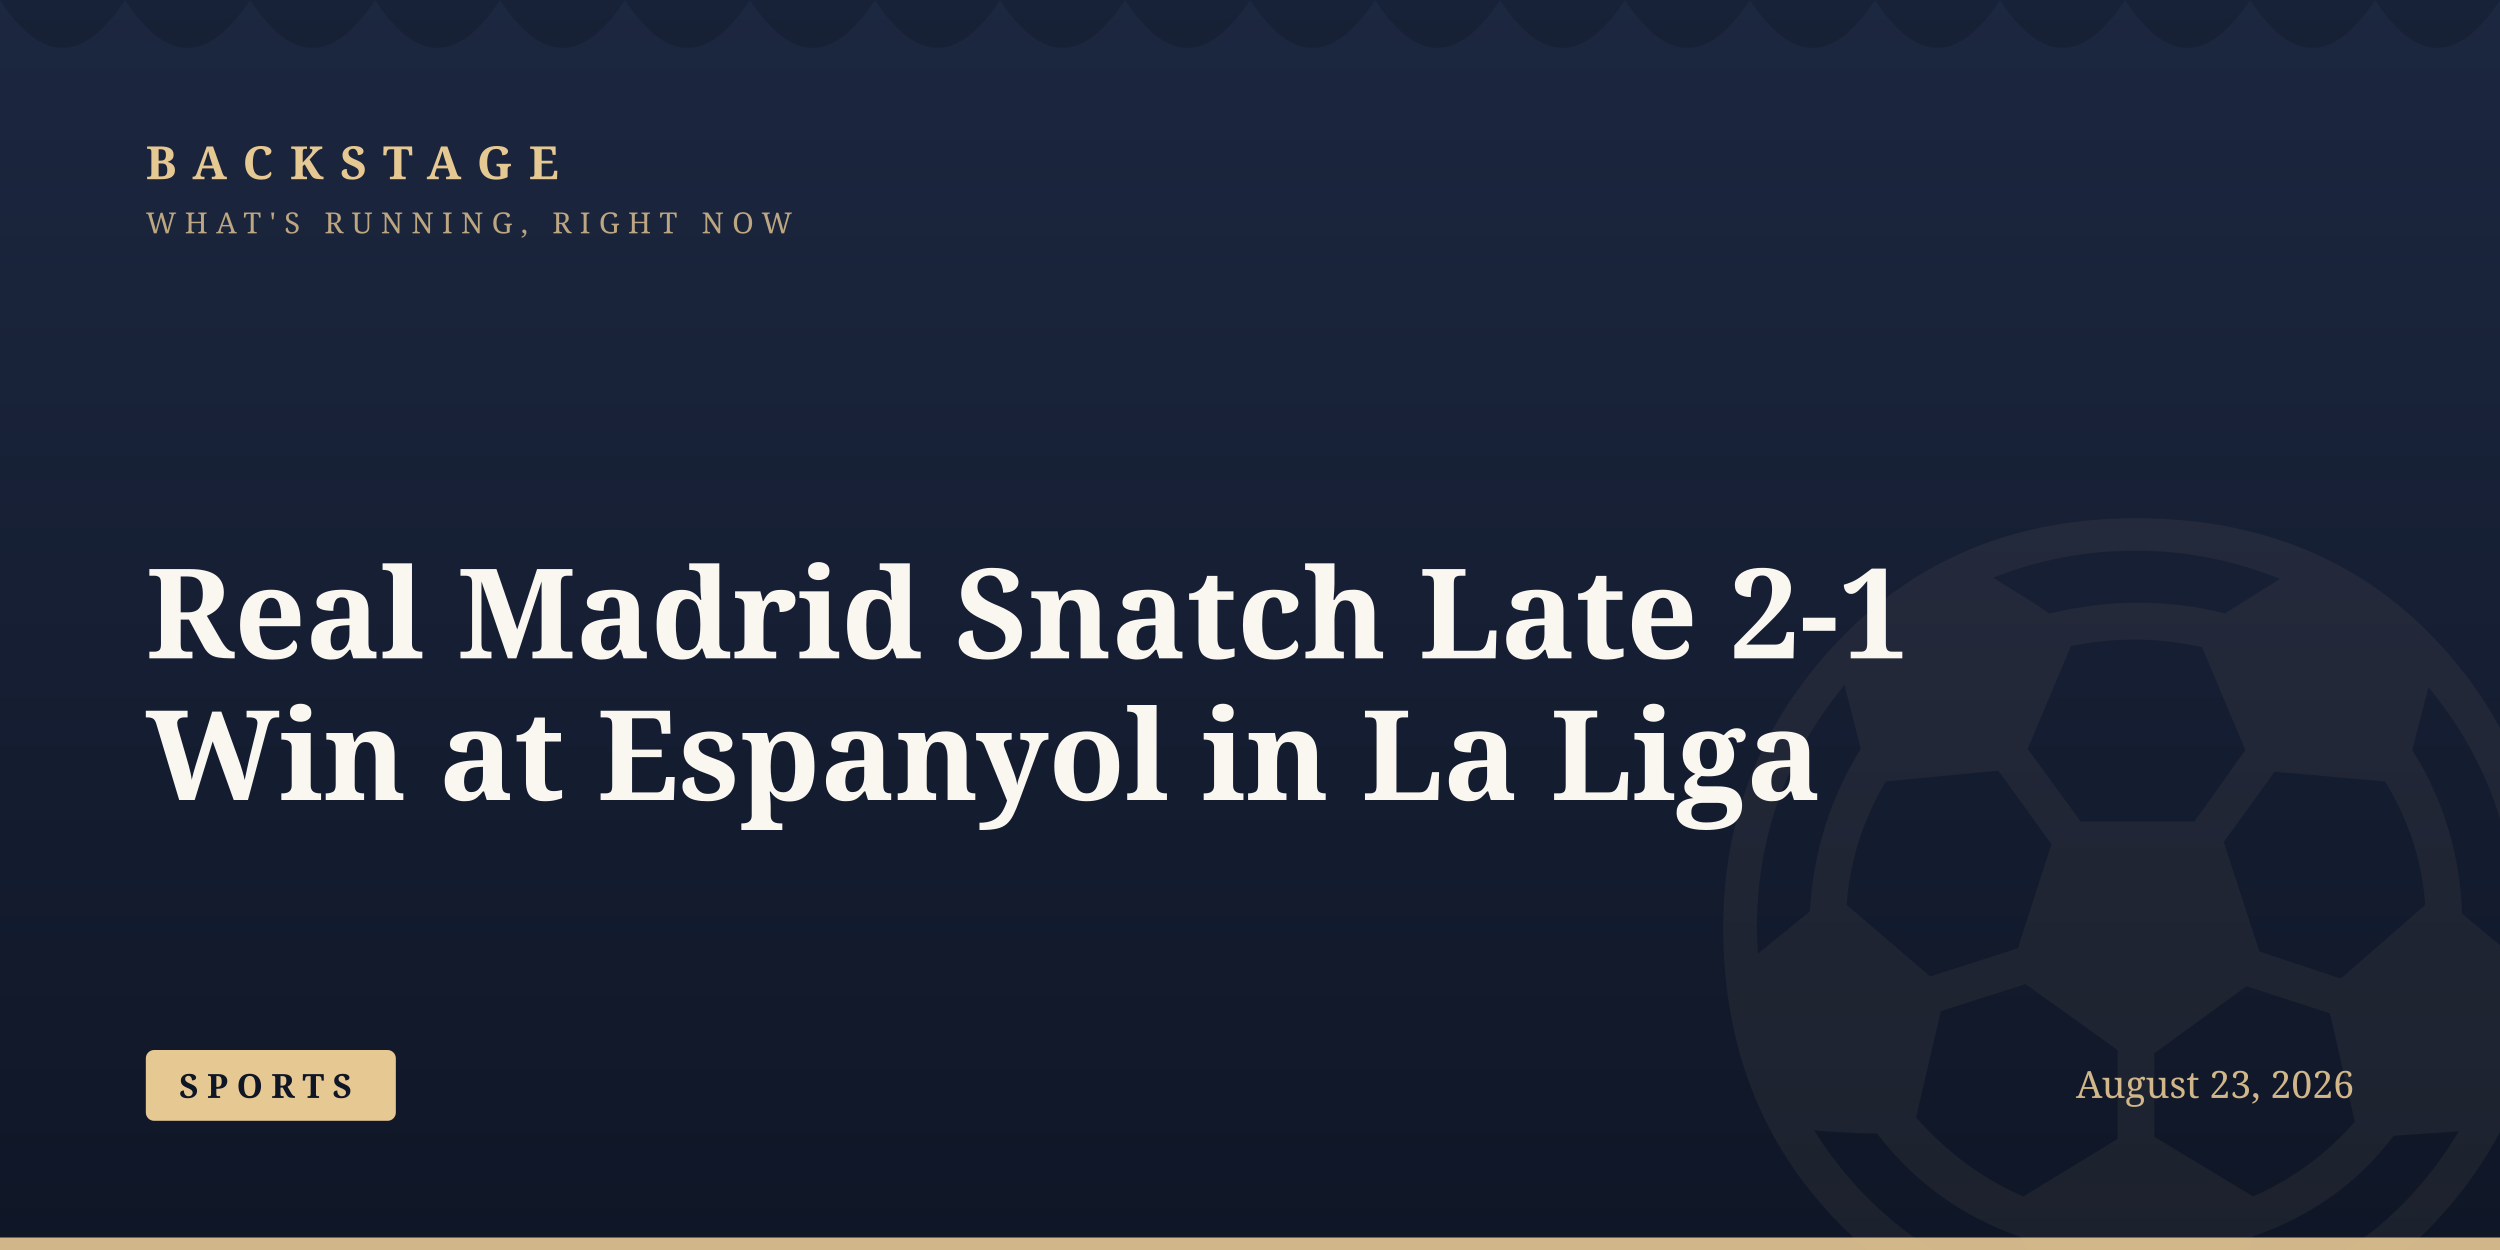
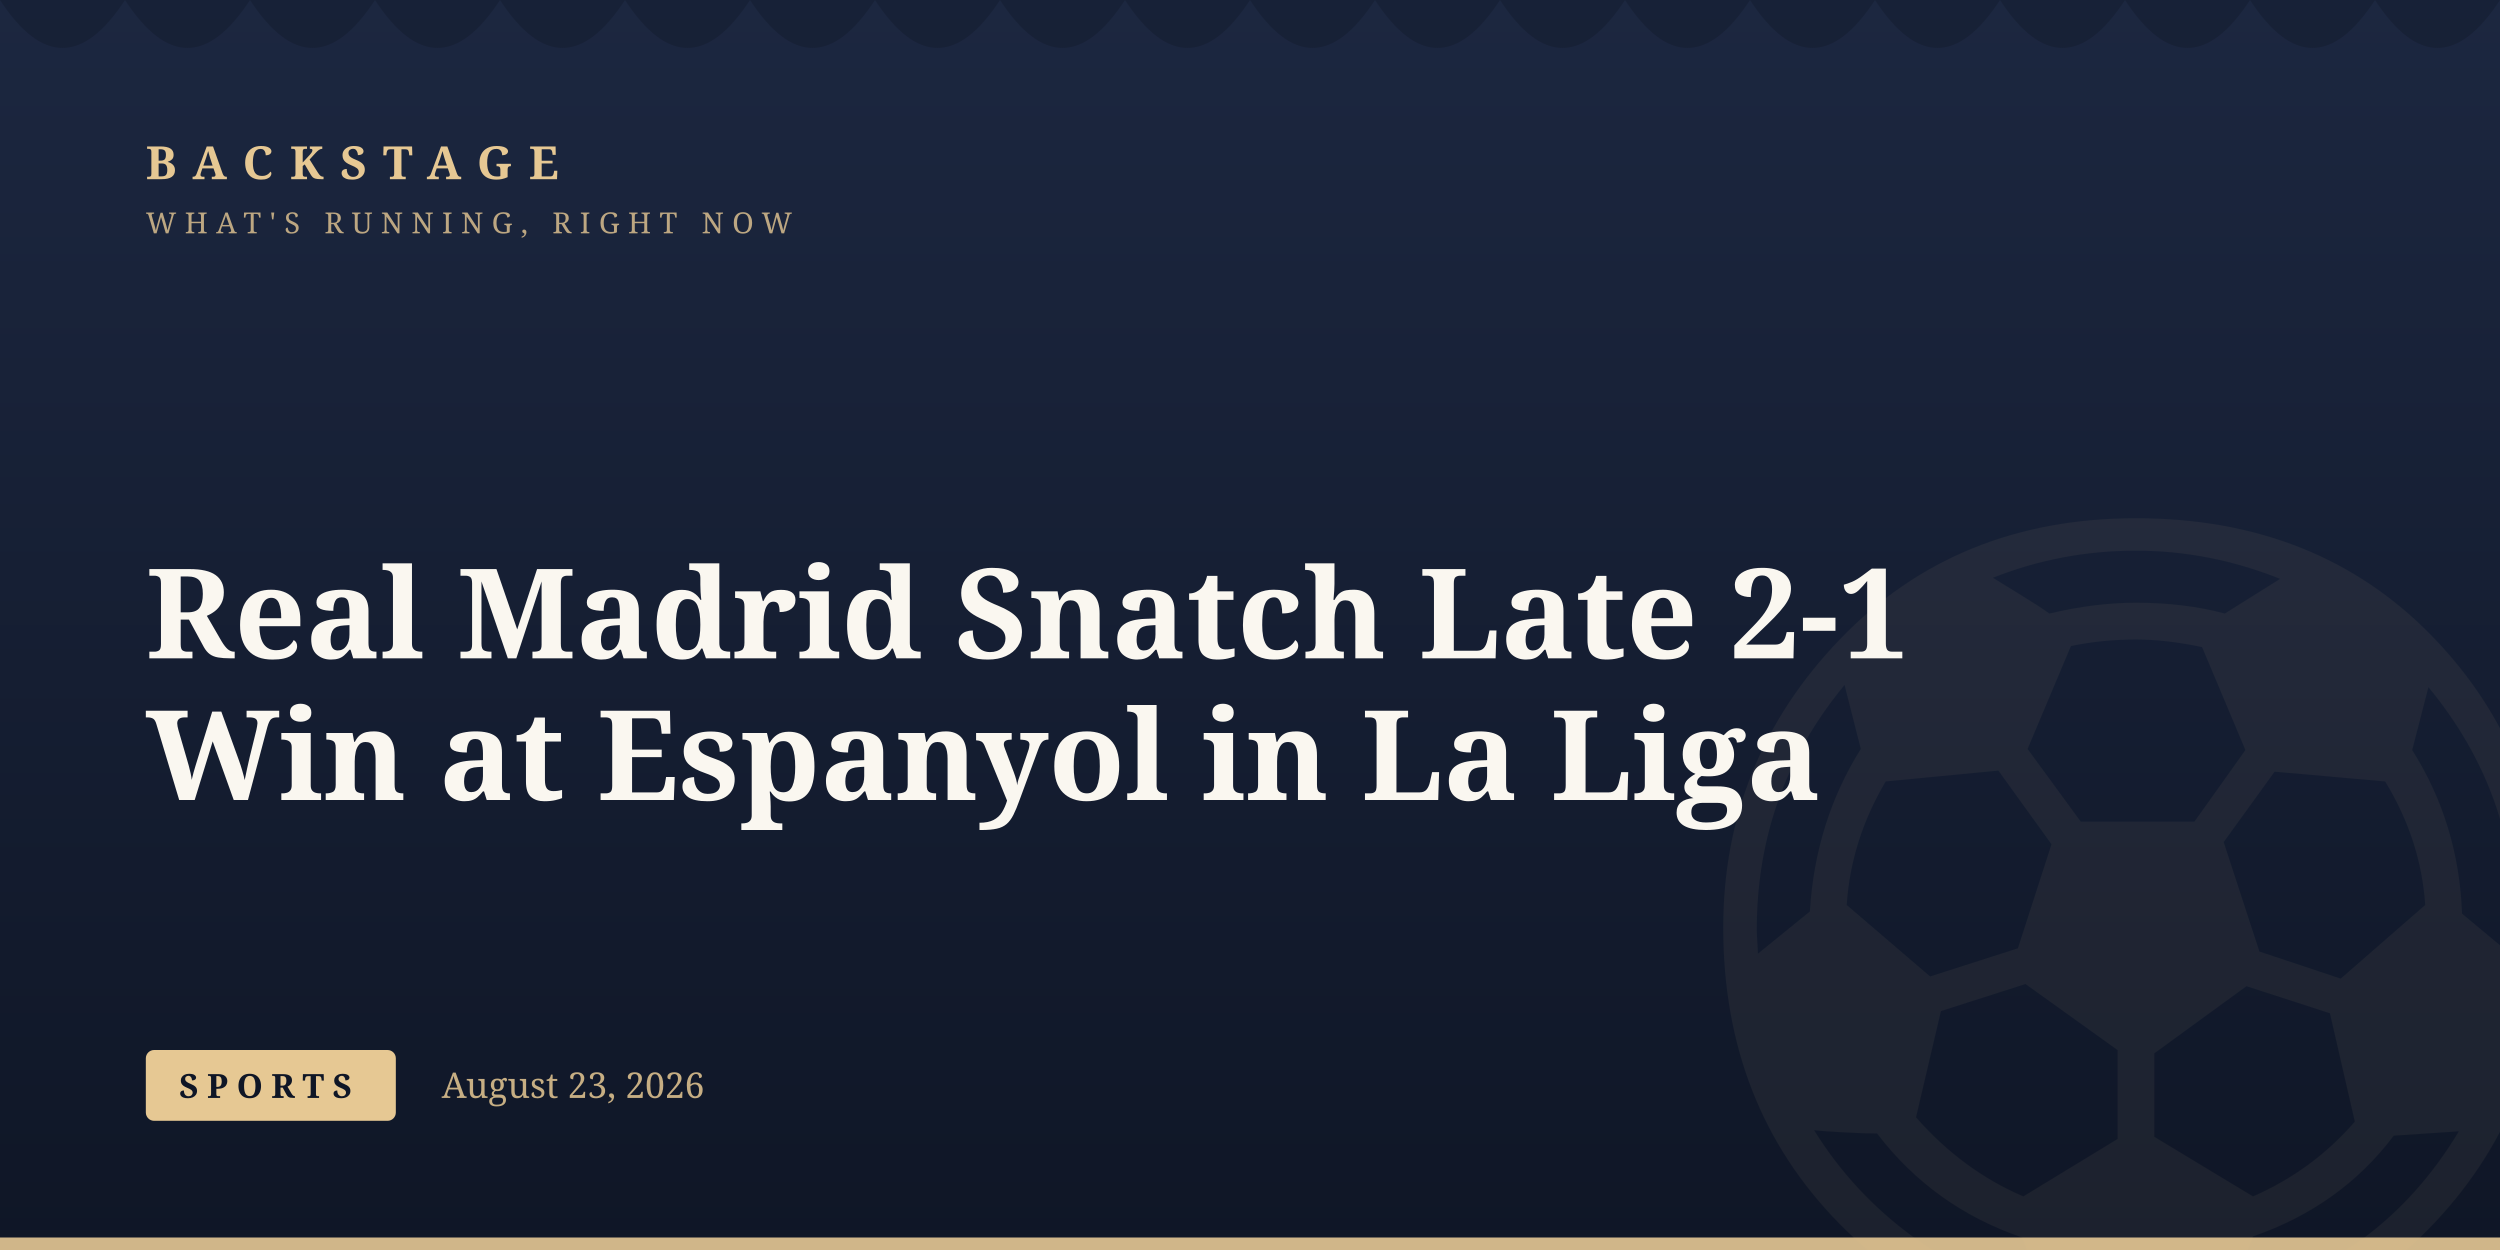
<svg xmlns="http://www.w3.org/2000/svg" viewBox="0 0 1200 600" width="1200" height="600" font-family="Georgia, 'Roboto Slab', serif">
  <defs>
    <linearGradient id="g" x1="0" y1="0" x2="0" y2="1">
      <stop offset="0" stop-color="#1C2740" />
      <stop offset="1" stop-color="#0f1626" />
    </linearGradient>
  </defs>
  <rect width="1200" height="600" fill="url(#g)" />
  <path d="M 0 0 Q 30 46 60 0 Z" fill="#0f1626" opacity="0.35" />
  <path d="M 60 0 Q 90 46 120 0 Z" fill="#0f1626" opacity="0.35" />
  <path d="M 120 0 Q 150 46 180 0 Z" fill="#0f1626" opacity="0.35" />
  <path d="M 180 0 Q 210 46 240 0 Z" fill="#0f1626" opacity="0.35" />
  <path d="M 240 0 Q 270 46 300 0 Z" fill="#0f1626" opacity="0.35" />
  <path d="M 300 0 Q 330 46 360 0 Z" fill="#0f1626" opacity="0.35" />
  <path d="M 360 0 Q 390 46 420 0 Z" fill="#0f1626" opacity="0.35" />
  <path d="M 420 0 Q 450 46 480 0 Z" fill="#0f1626" opacity="0.35" />
  <path d="M 480 0 Q 510 46 540 0 Z" fill="#0f1626" opacity="0.35" />
  <path d="M 540 0 Q 570 46 600 0 Z" fill="#0f1626" opacity="0.35" />
  <path d="M 600 0 Q 630 46 660 0 Z" fill="#0f1626" opacity="0.35" />
  <path d="M 660 0 Q 690 46 720 0 Z" fill="#0f1626" opacity="0.35" />
  <path d="M 720 0 Q 750 46 780 0 Z" fill="#0f1626" opacity="0.35" />
  <path d="M 780 0 Q 810 46 840 0 Z" fill="#0f1626" opacity="0.35" />
  <path d="M 840 0 Q 870 46 900 0 Z" fill="#0f1626" opacity="0.35" />
  <path d="M 900 0 Q 930 46 960 0 Z" fill="#0f1626" opacity="0.35" />
  <path d="M 960 0 Q 990 46 1020 0 Z" fill="#0f1626" opacity="0.35" />
  <path d="M 1020 0 Q 1050 46 1080 0 Z" fill="#0f1626" opacity="0.35" />
  <path d="M 1080 0 Q 1110 46 1140 0 Z" fill="#0f1626" opacity="0.35" />
  <path d="M 1140 0 Q 1170 46 1200 0 Z" fill="#0f1626" opacity="0.35" />
  <text x="1025" y="470" font-size="520" fill="#e6c893" opacity="0.06" text-anchor="middle" dominant-baseline="middle">⚽</text>
  <text x="70" y="86" font-size="22" letter-spacing="8" fill="#e6c893" font-weight="bold">BACKSTAGE</text>
  <text x="70" y="112" font-size="14" letter-spacing="4" fill="#e6c893" opacity="0.8">WHAT'S RUNNING, RIGHT NOW</text>
  <text font-size="60" font-weight="bold" fill="#faf7f0">
    <tspan x="70" y="316">Real Madrid Snatch Late 2-1</tspan>
    <tspan x="70" y="384">Win at Espanyol in La Liga</tspan>
  </text>
  <rect x="70" y="504" width="120" height="34" rx="4" fill="#e6c893" />
  <text x="86" y="527" font-size="16" letter-spacing="4" fill="#0f1626" font-weight="bold">SPORTS</text>
-   <text x="1130" y="527" font-size="18" fill="#e6c893" text-anchor="end" opacity="0.9">August 23, 2026</text>
+   <text x="212" y="527" font-size="17" fill="#e6c893" opacity="0.85">August 23, 2026</text>
  <rect x="0" y="594" width="1200" height="6" fill="#e6c893" opacity="0.9" />
</svg>
